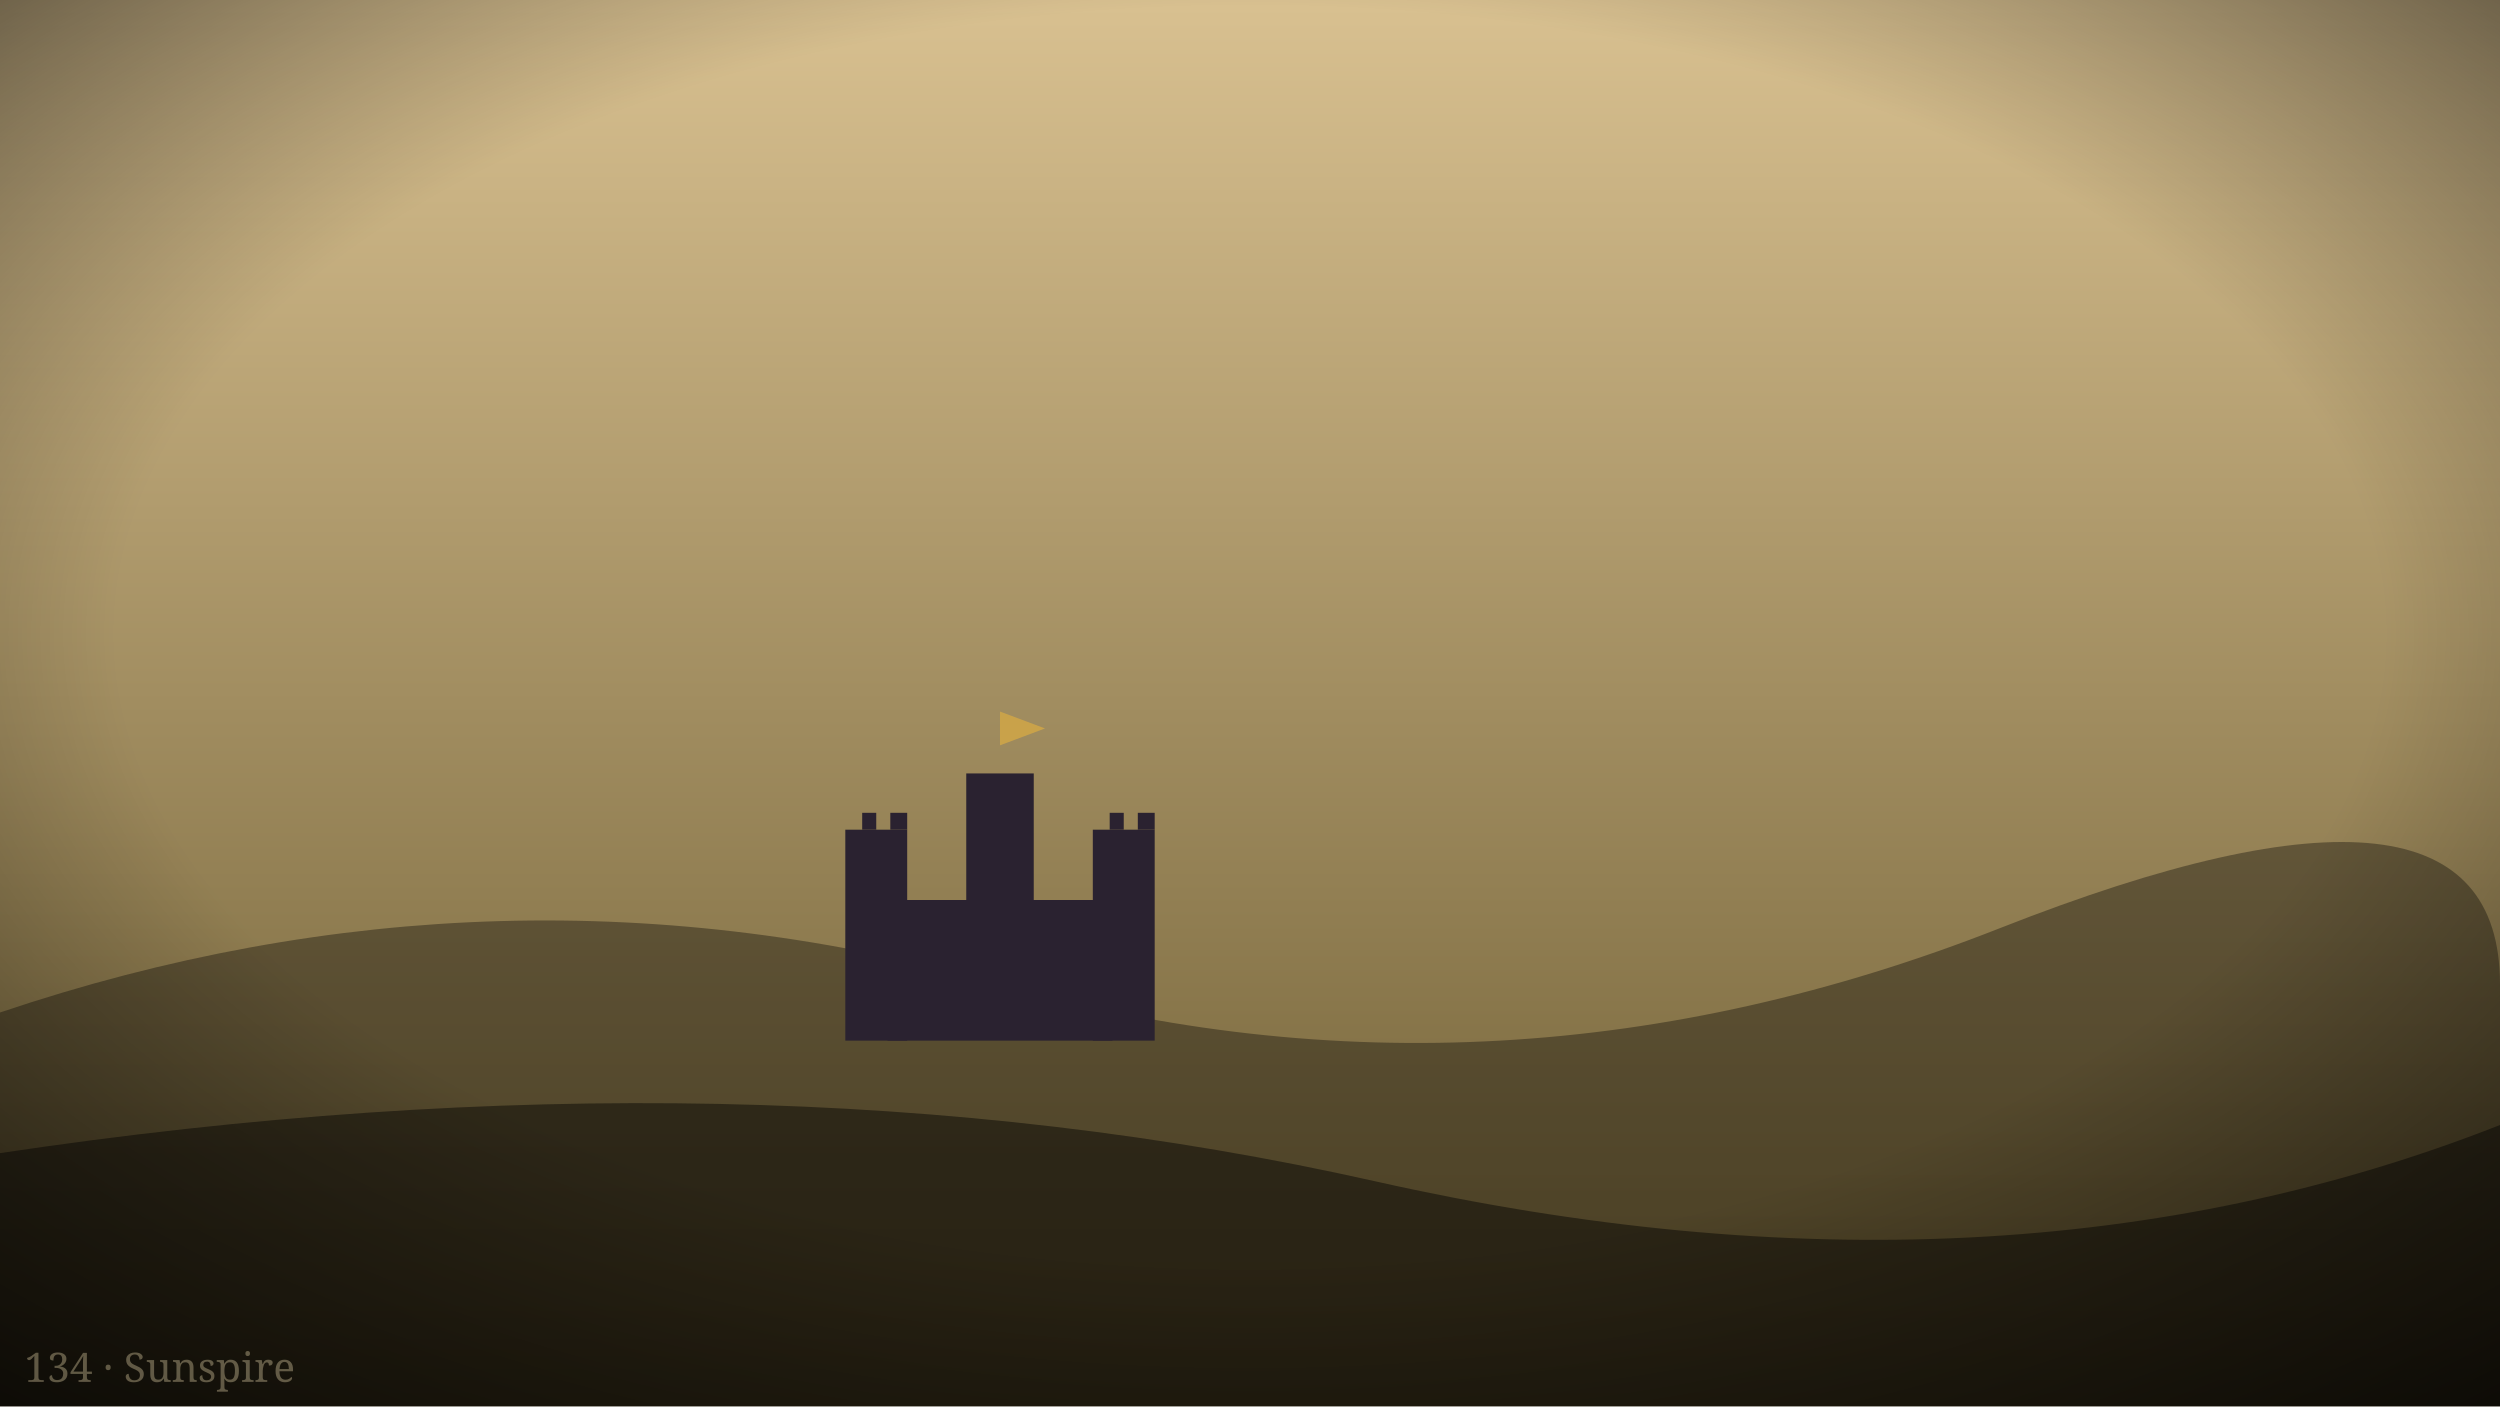
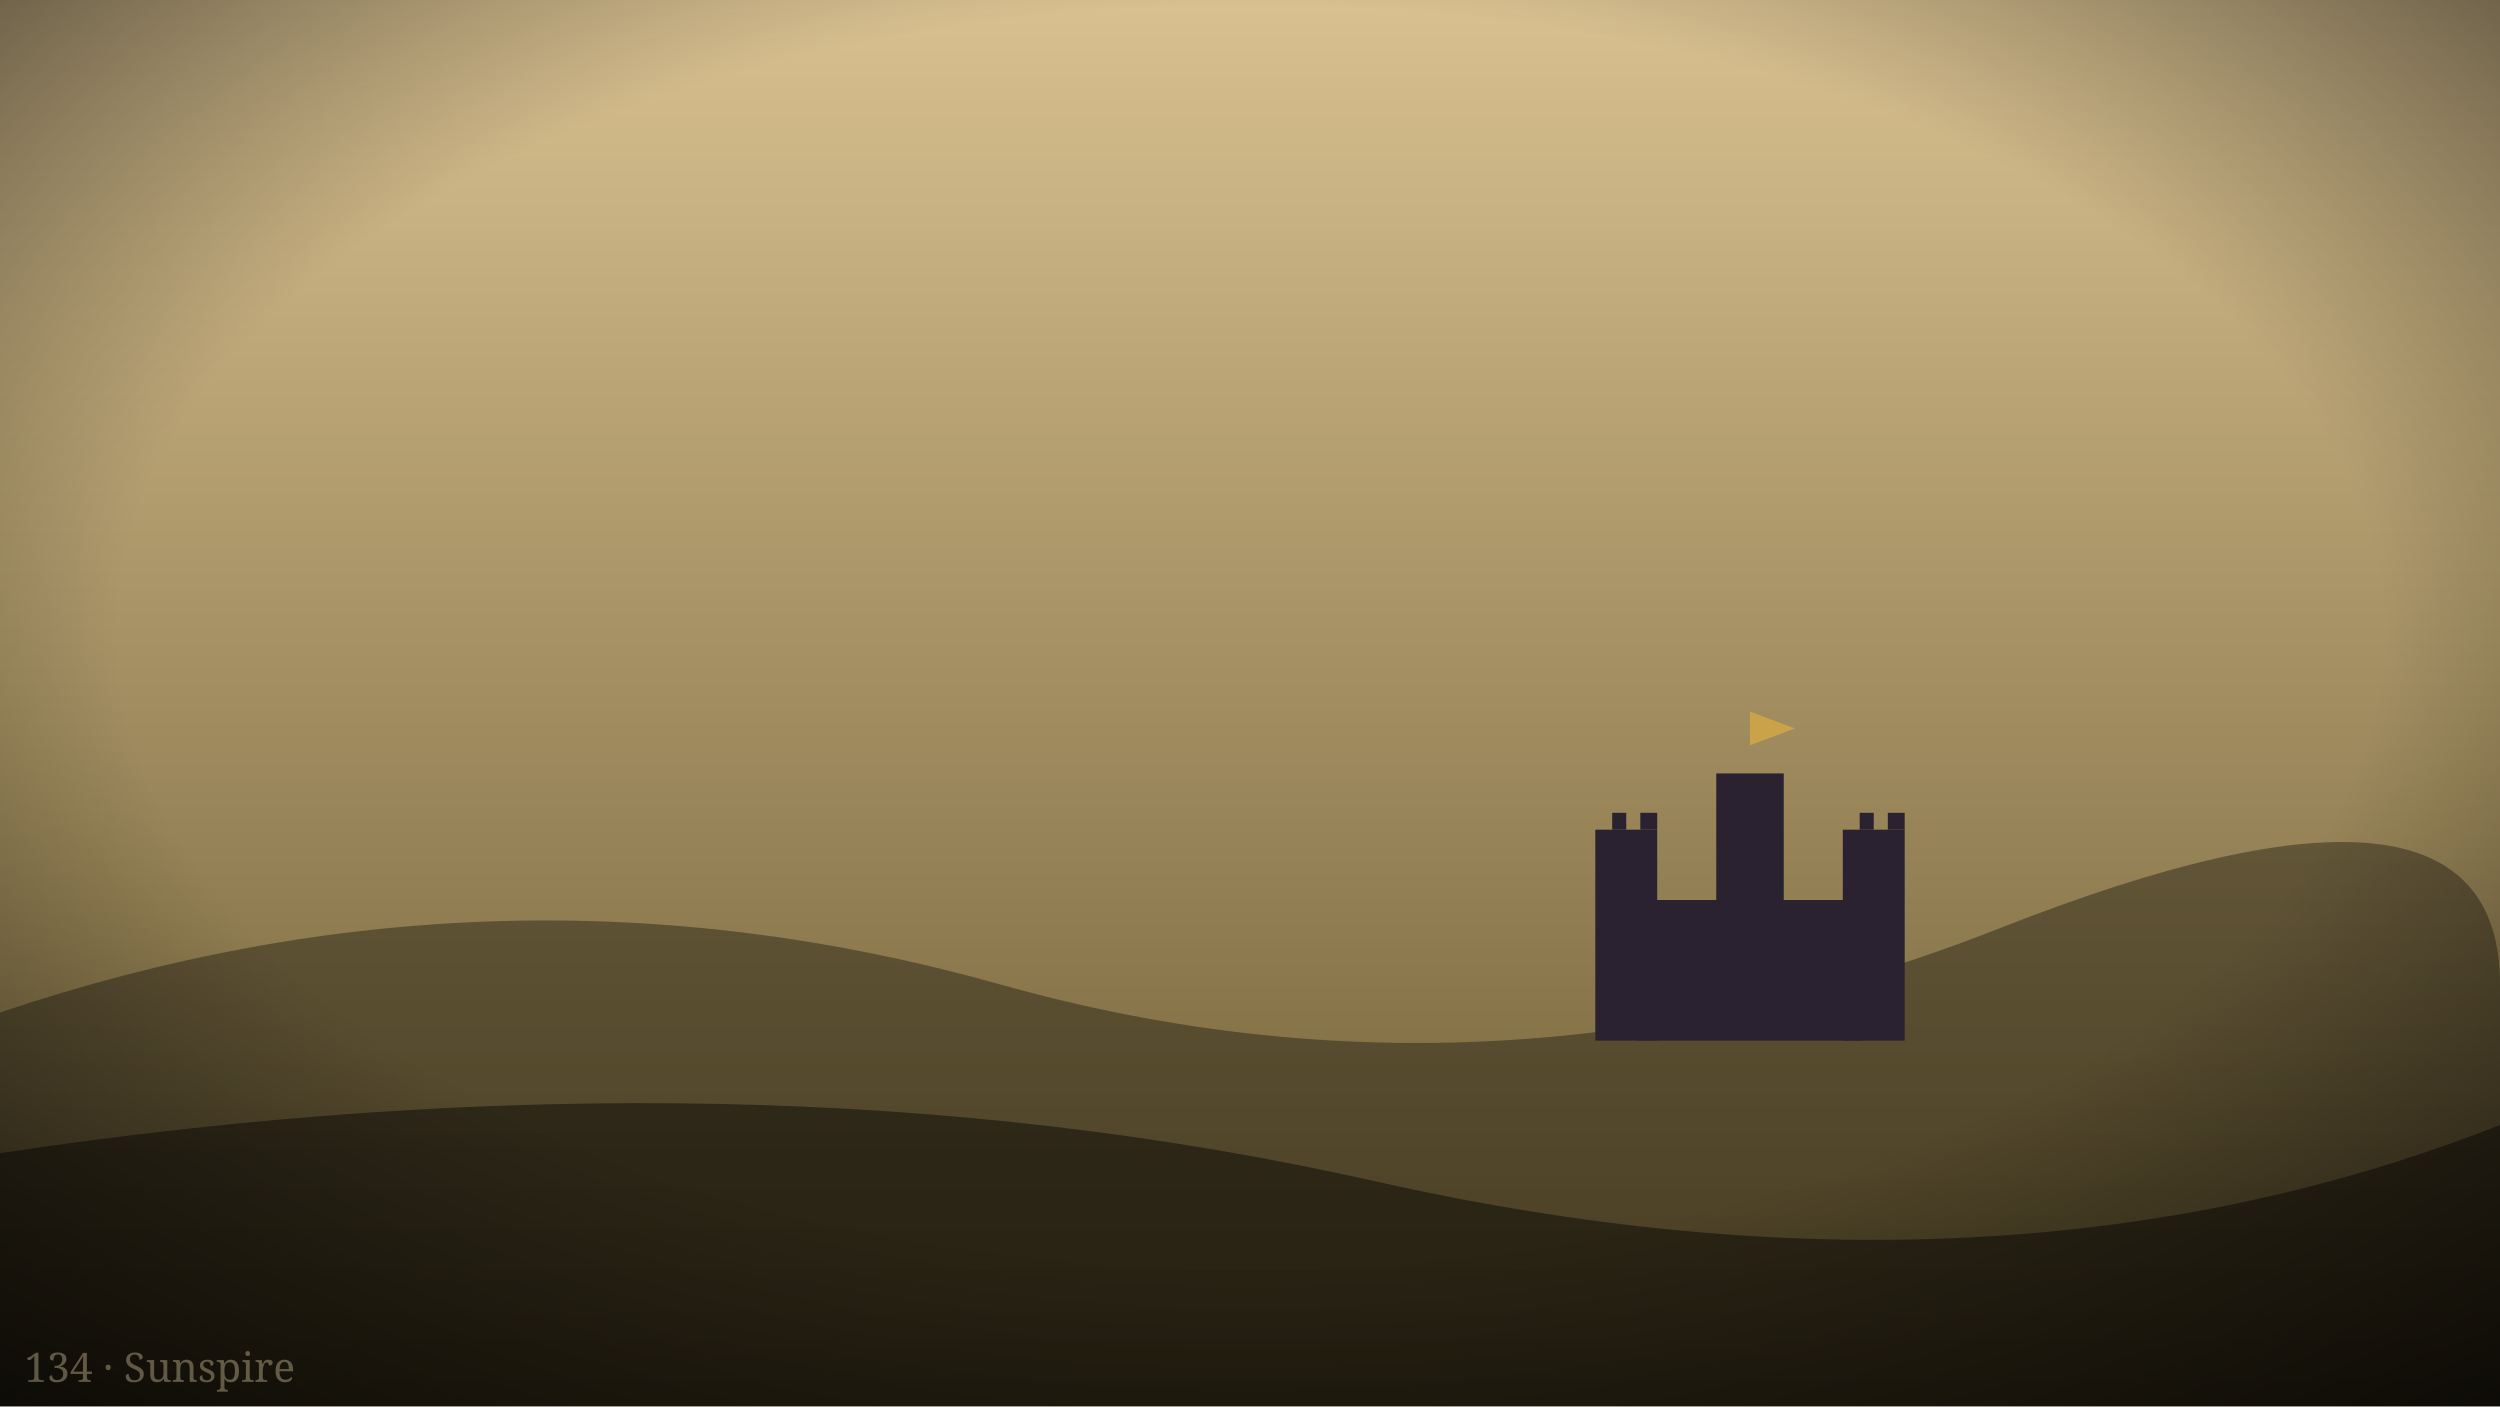
<svg xmlns="http://www.w3.org/2000/svg" viewBox="0 0 800 450" width="800" height="450">
  <defs>
    <linearGradient id="g" x1="0" y1="0" x2="0" y2="1">
      <stop offset="0" stop-color="#d8c090" />
      <stop offset="1" stop-color="#6a5a30" />
    </linearGradient>
    <radialGradient id="v" cx="0.5" cy="0.45" r="0.75">
      <stop offset="0.6" stop-color="#000" stop-opacity="0" />
      <stop offset="1" stop-color="#000" stop-opacity="0.65" />
    </radialGradient>
  </defs>
  <rect width="800" height="450" fill="url(#g)" />
  <path d="M0 324 Q 160 270 320 315 T 640 297 T 800 315 V 450 H 0 Z" fill="#000" fill-opacity="0.35" />
  <path d="M0 369 Q 240 333 440 378 T 800 360 V 450 H 0 Z" fill="#000" fill-opacity="0.45" />
-   <g transform="translate(320 315) scale(0.9)" fill="#2a2230">
+   <g transform="translate(560 315) scale(0.9)" fill="#2a2230">
    <rect x="-40" y="-30" width="80" height="50" />
    <rect x="-55" y="-55" width="22" height="75" />
    <rect x="33" y="-55" width="22" height="75" />
    <rect x="-12" y="-75" width="24" height="45" />
    <path d="M-55 -55 h6 v-6 h5 v6 h5 v-6 h6 v6 M33 -55 h6 v-6 h5 v6 h5 v-6 h6 v6" />
    <path d="M0 -75 v-22 l16 6 -16 6" fill="#c9a24a" />
  </g>
  <rect width="800" height="450" fill="url(#v)" />
  <text x="7.8" y="442.2" font-family="Georgia,serif" font-size="13" fill="#f3e3b5" fill-opacity="0.35">134 · Sunspire</text>
</svg>
